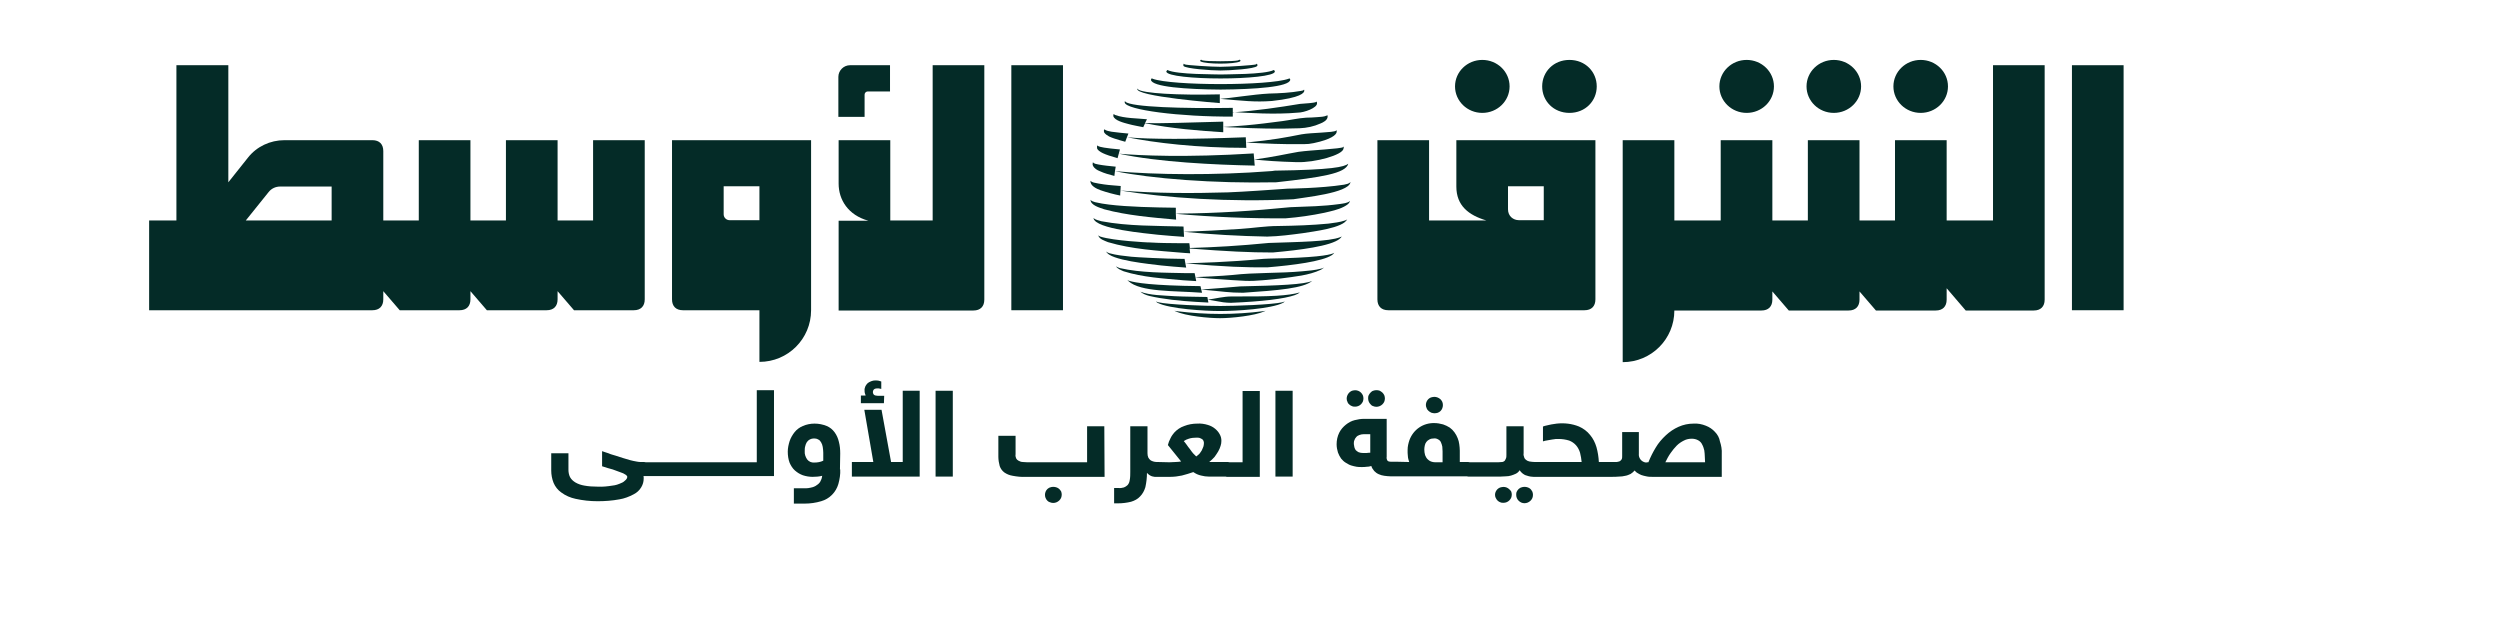
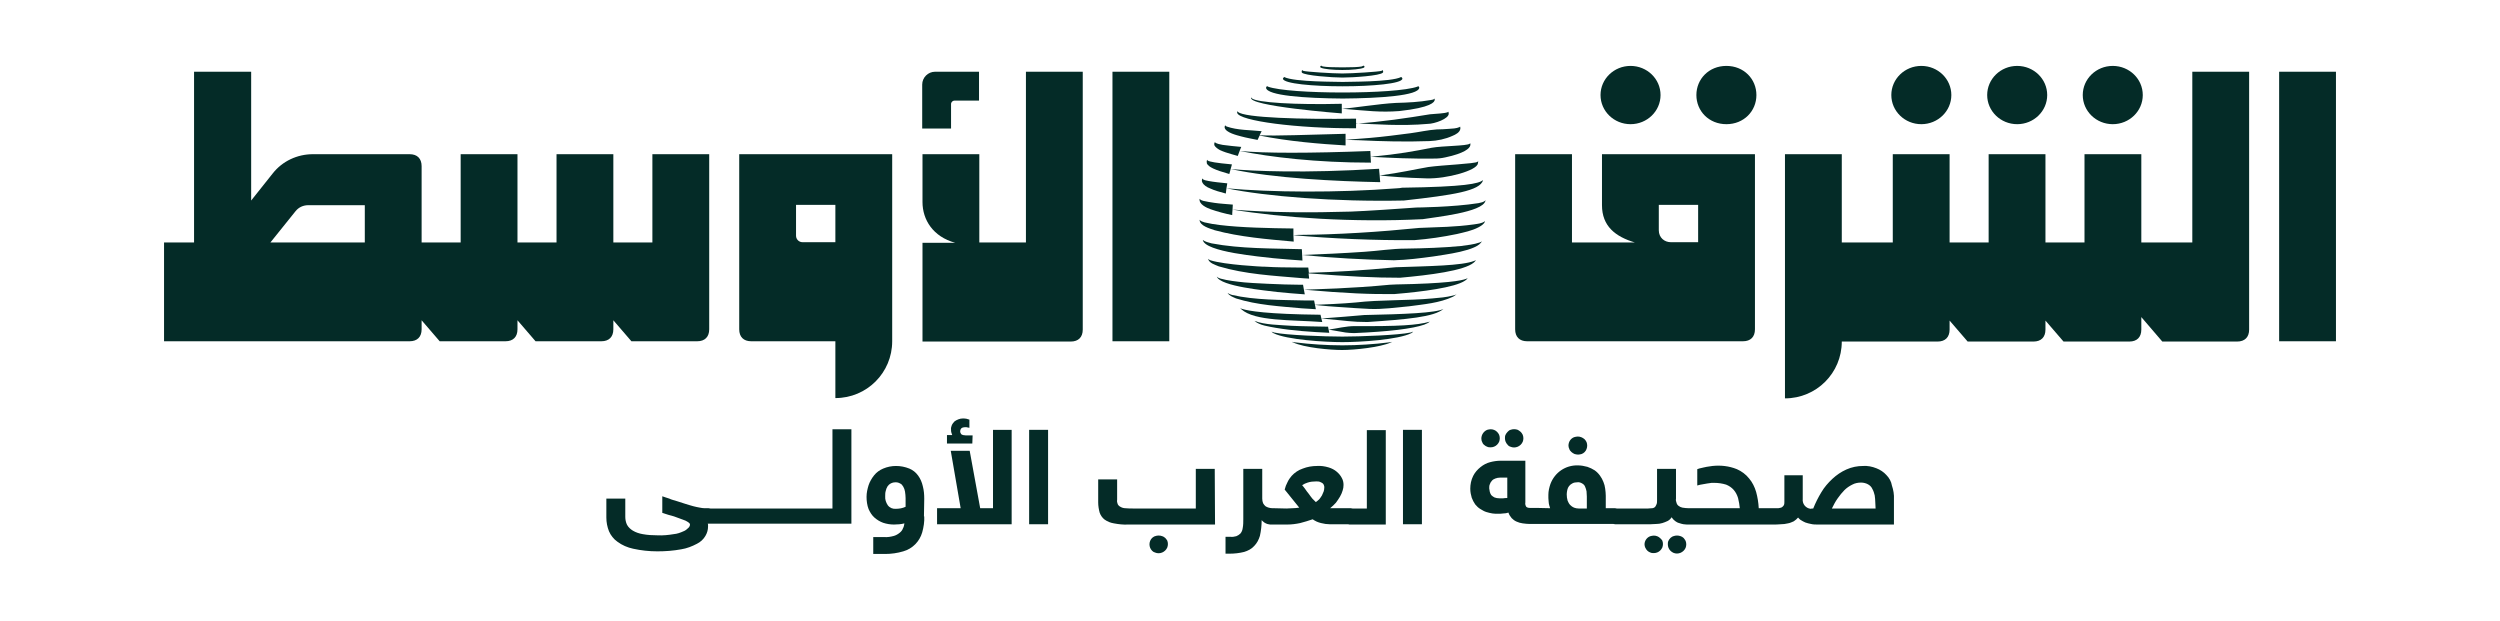
- <svg xmlns="http://www.w3.org/2000/svg" width="762" height="189" viewBox="0 0 838.2 207.9" fill="none">
+ <svg xmlns="http://www.w3.org/2000/svg" width="762" height="189" viewBox="0 0 762 189" fill="none">
  <path d="M369.277 74.175C368.389 73.909 367.323 73.731 366.613 73.109C367.145 76.839 384.552 78.26 388.194 78.704C391.125 78.971 394.144 79.237 396.986 79.415C396.986 79.415 396.897 78.26 396.897 77.727C396.897 77.195 396.808 75.951 396.808 75.951C387.661 75.685 378.247 75.862 369.277 74.175Z" fill="#042B27" />
  <path d="M451.694 73.464C451.516 73.731 451.25 73.82 450.983 73.908C449.207 74.53 447.253 74.708 445.388 74.974C439.882 75.507 434.198 75.685 428.603 75.773C424.251 75.773 420.077 76.484 415.814 76.75C409.42 77.194 403.38 77.461 396.897 77.727C406.222 78.615 415.459 79.148 424.873 79.326C428.869 79.237 432.866 78.704 436.862 78.171C439.971 77.638 450.539 76.484 451.694 73.464Z" fill="#042B27" />
  <path d="M369.01 63.784C371.053 64.495 373.362 65.116 375.583 65.56C375.583 65.56 375.583 64.406 375.671 63.962C375.671 63.429 375.76 62.363 375.76 62.363C373.895 62.185 371.941 62.097 370.165 61.83C369.01 61.653 367.767 61.475 366.701 61.209C366.346 61.12 365.902 60.942 365.636 60.587C365.369 62.274 367.767 63.34 369.01 63.784Z" fill="#042B27" />
  <path d="M433.665 66.803C437.218 66.182 451.96 64.761 452.76 61.208V61.12V61.031C452.316 61.652 451.339 61.741 450.628 61.919C442.724 63.162 431.711 63.251 431.711 63.251C426.738 63.606 416.702 64.317 411.729 64.494C399.65 64.85 387.572 64.85 375.582 63.873C390.68 66.359 412.528 67.869 433.665 66.803Z" fill="#042B27" />
  <path d="M378.336 41.581C379.934 42.025 381.622 42.292 383.309 42.647C383.487 42.203 383.753 41.759 383.931 41.315C392.634 43.091 402.581 43.89 410.13 44.334C410.13 43.801 410.13 43.091 410.13 42.469C410.13 41.936 410.13 41.404 410.13 40.782C398.229 41.048 389.171 41.492 383.931 41.226C384.108 40.871 384.375 40.338 384.552 39.983C381.089 39.627 377.181 39.716 373.895 38.562C373.717 38.473 373.54 38.384 373.451 38.206C373.273 38.384 373.273 38.65 373.273 38.917C373.629 40.427 377.003 41.226 378.336 41.581Z" fill="#042B27" />
  <path d="M435.708 43.002C438.106 42.913 440.592 42.38 442.724 41.404C443.612 41.048 445.033 40.338 445.122 39.183C445.122 39.006 445.122 38.828 445.033 38.562C445.033 38.651 444.944 38.651 444.855 38.739C443.878 39.183 442.724 39.183 441.658 39.272C440.415 39.361 439.171 39.45 437.928 39.45C435.264 39.627 432.599 40.249 429.935 40.604C425.85 41.137 421.764 41.67 417.679 42.025C415.104 42.203 412.617 42.469 410.041 42.558C411.373 42.647 412.706 42.736 414.038 42.736C421.32 43.091 428.514 43.269 435.708 43.002Z" fill="#042B27" />
  <path d="M371.852 45.755C373.007 46.288 374.162 46.643 375.405 46.999C376.027 47.176 376.737 47.354 377.27 47.532C377.448 47.087 377.625 46.555 377.803 46.111C377.98 45.666 378.158 45.134 378.336 44.778C376.471 44.601 374.517 44.423 372.652 44.157C371.852 43.979 370.964 43.89 370.254 43.357C370.076 43.624 370.076 44.068 370.165 44.334C370.52 44.956 371.231 45.4 371.852 45.755Z" fill="#042B27" />
  <path d="M417.679 46.022C399.206 46.732 385.441 46.732 377.892 46.022C387.306 47.887 401.16 49.574 417.857 49.574C417.857 49.663 417.679 46.022 417.679 46.022Z" fill="#042B27" />
  <path d="M374.694 53.038C374.961 52.15 375.227 50.995 375.494 50.107C370.609 49.663 368.744 49.308 368.122 48.953C368.034 48.864 367.945 48.775 367.945 48.686C367.767 49.041 367.767 49.486 367.856 49.841C368.389 50.906 370.254 51.795 374.694 53.038Z" fill="#042B27" />
  <path d="M368.744 57.389C370.254 58.1 371.941 58.544 373.629 58.988C373.717 58.011 373.895 56.857 374.073 55.88C372.208 55.702 369.721 55.436 368.389 55.169C367.767 54.992 366.79 54.992 366.435 54.37C366.346 54.725 366.257 55.169 366.435 55.524C366.879 56.501 367.856 57.034 368.744 57.389Z" fill="#042B27" />
  <path d="M409.242 26.306C418.212 26.306 427.271 25.506 427.448 23.997C427.448 23.819 427.271 23.553 427.093 23.464C424.074 25.062 410.308 24.885 409.242 24.974C408.176 24.885 394.411 25.062 391.391 23.464C391.302 23.641 391.036 23.819 391.036 23.997C391.213 25.506 400.272 26.306 409.242 26.306Z" fill="#042B27" />
  <path d="M409.242 30.036C420.699 29.947 432.333 29.148 432.599 26.75C432.599 26.572 432.422 26.394 432.244 26.217C432.244 26.306 432.155 26.306 432.067 26.394C425.494 28.792 392.901 28.792 386.417 26.394C386.329 26.306 386.24 26.306 386.24 26.217C386.062 26.306 385.973 26.483 385.885 26.75C386.151 29.148 397.785 29.947 409.242 30.036Z" fill="#042B27" />
  <path d="M408.976 34.565C408.976 34.121 408.976 33.499 408.976 33.055C408.976 32.611 408.976 31.989 408.976 31.634C394.943 31.989 382.954 31.279 381.533 29.947C381.444 29.858 381.444 29.769 381.355 29.68C379.934 32.345 408.976 34.565 408.976 34.565Z" fill="#042B27" />
  <path d="M426.471 33.855C436.241 32.789 437.306 31.102 437.306 30.391C437.306 30.213 437.218 30.125 437.218 30.036C437.04 30.391 436.507 30.391 436.152 30.48C432.688 31.102 429.047 31.279 425.495 31.368C420.255 31.634 412.173 32.967 409.064 33.144C416.791 33.766 420.61 34.299 426.471 33.855Z" fill="#042B27" />
  <path d="M413.327 39.094V37.585C418.656 37.851 427.36 38.473 435.175 37.762C437.218 37.762 441.747 36.164 441.569 34.565C441.569 34.387 441.481 34.21 441.481 34.032C441.481 34.121 441.303 34.121 441.214 34.21C440.326 34.565 437.928 34.654 435.885 34.831C428.869 35.986 421.143 37.141 413.327 37.673V36.164C396.72 36.43 379.224 35.897 377.359 34.121C377.27 34.032 377.181 33.943 377.181 33.855C377.092 34.032 377.092 34.21 377.092 34.387C377.625 36.874 395.476 39.183 413.327 39.094Z" fill="#042B27" />
  <path d="M417.768 47.798C424.695 48.153 430.113 48.42 437.129 48.331C438.372 48.331 439.26 48.242 440.504 47.975C446.365 46.732 447.964 45.222 448.141 44.334C448.23 44.068 448.141 43.801 448.141 43.624C448.141 43.713 448.053 43.713 447.964 43.801C447.076 44.512 439.793 44.423 436.33 45.045C430.912 46.111 426.827 46.91 417.768 47.798Z" fill="#042B27" />
  <path d="M420.521 53.482C423.896 53.837 428.248 54.192 434.82 54.37C440.948 54.548 450.184 51.972 450.451 49.841C450.539 49.574 450.539 49.308 450.539 49.041C450.539 49.13 450.45 49.219 450.362 49.308C449.562 49.929 439.793 50.285 435.353 50.906C430.734 51.706 427.182 52.594 420.521 53.482Z" fill="#042B27" />
  <path d="M375.138 51.528C388.283 54.37 407.377 55.258 420.699 55.525C420.699 55.525 420.521 54.104 420.521 53.482C420.432 52.86 420.343 51.439 420.343 51.439C397.519 52.86 382.066 52.15 375.138 51.528Z" fill="#042B27" />
  <path d="M425.85 57.39C407.466 58.811 387.483 58.633 373.806 57.39C385.885 59.876 406.933 61.564 427.892 61.12C442.99 59.432 451.161 58.189 452.049 54.903C450.628 55.969 446.72 56.946 427.36 57.212C426.827 57.301 426.383 57.39 425.85 57.39Z" fill="#042B27" />
  <path d="M431.09 73.198C435.53 72.843 439.793 72.221 444.056 71.333C446.276 70.8 448.585 70.356 450.628 69.29C451.427 68.846 452.227 68.402 452.582 67.603V67.514V67.425V67.337C452.582 67.337 452.582 67.337 452.582 67.425C451.694 68.136 450.273 68.225 449.207 68.402C443.346 69.202 438.905 69.202 432.599 69.468C420.255 70.711 407.821 71.511 395.565 71.6C395.032 71.6 394.588 71.688 394.144 71.688C406.4 72.754 418.922 73.287 431.09 73.198Z" fill="#042B27" />
  <path d="M371.764 68.58C370.254 68.402 368.655 68.136 367.145 67.781C366.613 67.603 365.902 67.425 365.636 66.981C365.636 68.846 368.744 69.645 370.254 70.178C377.803 72.221 386.329 72.932 394.322 73.642C394.322 73.642 394.233 72.31 394.233 71.688C394.233 71.333 394.233 69.645 394.233 69.645C387.128 69.557 378.158 69.379 371.764 68.58Z" fill="#042B27" />
  <path d="M426.738 84.655C435.708 83.855 446.276 82.523 449.207 80.037C449.474 79.77 449.74 79.593 449.829 79.237C449.74 79.326 449.651 79.415 449.385 79.504C445.566 81.013 435.619 81.102 425.406 81.457C415.459 82.434 407.466 82.879 398.94 83.145C398.851 82.523 398.851 81.901 398.762 81.546C397.874 81.546 396.986 81.546 396.098 81.546C390.592 81.457 390.148 81.546 385.352 81.28H384.908C384.908 81.28 373.362 80.747 368.922 79.326C368.655 79.237 368.389 79.06 368.211 78.882C368.566 80.214 370.254 80.658 371.497 81.191C379.579 83.589 388.016 84.033 396.364 84.743C397.075 84.832 397.785 84.832 399.029 84.921C399.029 84.921 398.94 84.211 398.851 83.323C411.64 84.299 418.922 84.655 426.738 84.655Z" fill="#042B27" />
  <path d="M396.009 86.786C391.125 86.786 380.822 86.253 379.313 86.076C376.826 85.809 374.25 85.543 372.03 84.921C371.497 84.743 371.231 84.655 370.876 84.299C371.941 87.319 385.973 88.562 389.348 89.006C392.013 89.273 394.943 89.539 397.697 89.717L397.43 88.296C397.341 87.852 397.164 86.786 397.164 86.786C396.808 86.786 396.364 86.786 396.009 86.786Z" fill="#042B27" />
  <path d="M425.583 86.697C424.962 86.697 424.251 86.786 423.629 86.786C411.729 87.941 401.782 88.118 397.43 88.296C410.574 89.451 418.034 89.717 425.05 89.628C433.488 88.918 443.346 87.674 446.543 85.543C446.898 85.276 447.164 85.099 447.342 84.743C447.253 84.832 447.076 84.921 446.809 85.01C445.388 85.543 440.859 86.431 425.583 86.697Z" fill="#042B27" />
  <path d="M442.902 90.072C440.859 90.605 438.727 90.783 436.596 90.96C428.958 91.671 420.788 91.316 413.15 92.204C409.331 92.559 403.203 92.826 400.627 92.914C400.627 92.914 401.515 93.003 402.226 93.092C404.091 93.269 405.867 93.447 407.555 93.536C410.841 93.802 414.215 93.98 417.413 94.158C421.409 94.335 425.495 93.714 429.491 93.358C434.02 92.737 438.727 92.381 442.902 90.427C443.346 90.161 443.701 89.984 443.967 89.539C443.967 89.539 443.967 89.539 443.878 89.628C443.701 89.895 443.346 89.984 442.902 90.072Z" fill="#042B27" />
  <path d="M397.785 91.582C390.503 91.404 382.51 91.493 375.494 89.894C375.227 89.806 374.961 89.717 374.783 89.628C374.606 89.539 374.25 89.362 374.162 89.273C374.694 90.161 375.76 90.516 376.737 90.96C383.22 93.003 390.059 93.358 396.808 93.98C398.141 94.069 399.739 94.157 401.071 94.246L400.805 92.914C400.805 92.914 400.627 91.937 400.538 91.582C399.562 91.582 398.673 91.582 397.785 91.582Z" fill="#042B27" />
  <path d="M403.736 96.999L402.67 97.088L403.736 97.177C410.041 97.71 411.995 98.154 416.791 98.154C428.603 97.355 437.129 96.644 439.971 94.157C437.573 95.401 428.159 95.756 415.814 96.022C410.663 96.467 408.62 96.644 403.736 96.999Z" fill="#042B27" />
  <path d="M378.602 94.157C378.247 94.069 378.069 93.98 377.892 93.802C377.98 93.891 378.158 94.069 378.336 94.246C382.421 97.976 393.522 97.444 403.025 98.154C403.025 98.154 402.848 97.355 402.759 97.088C402.67 96.733 402.492 95.934 402.492 95.934C386.151 95.756 380.556 94.779 378.602 94.157Z" fill="#042B27" />
  <path d="M412.972 99.397C410.219 99.397 407.555 100.108 404.979 100.463C407.111 100.818 408.532 101.085 410.13 101.351C410.929 101.44 411.818 101.529 412.706 101.529C423.274 101.085 430.557 100.197 434.109 98.953C434.82 98.687 435.353 98.421 435.885 97.976C435.885 97.976 435.797 98.065 435.708 98.065C431.978 99.131 426.294 99.486 412.972 99.397Z" fill="#042B27" />
  <path d="M393.789 99.308C390.059 99.042 385.529 99.042 382.332 97.799C384.02 99.22 386.595 99.486 388.904 99.93C394.144 100.818 399.65 101.174 405.157 101.44C405.157 101.44 405.068 100.996 404.979 100.552C404.89 100.108 404.801 99.753 404.801 99.575C401.249 99.486 397.341 99.486 393.789 99.308Z" fill="#042B27" />
  <path d="M409.153 105.259C404.357 105.259 399.206 104.904 394.943 104.371C394.677 104.371 393.789 104.193 393.789 104.193C393.878 104.282 394.055 104.371 394.144 104.371C397.519 105.969 405.334 106.68 409.064 106.68C412.883 106.68 420.61 105.881 423.985 104.371C424.074 104.282 424.251 104.282 424.34 104.193C424.34 104.193 423.541 104.371 423.185 104.371C419.1 104.904 413.949 105.259 409.153 105.259Z" fill="#042B27" />
  <path d="M409.153 104.282C414.482 104.282 426.205 103.572 430.202 101.529C430.646 101.262 430.734 101.085 430.734 101.085C430.734 101.085 430.29 101.262 429.935 101.351C426.383 102.151 414.304 102.595 409.153 102.595C403.913 102.595 391.835 102.151 388.371 101.351C388.016 101.262 387.572 101.085 387.572 101.085C387.572 101.085 387.661 101.262 388.105 101.529C392.101 103.572 403.913 104.282 409.153 104.282Z" fill="#042B27" />
  <path d="M409.153 23.641C412.262 23.641 420.699 23.108 421.498 22.131C421.764 21.865 421.409 21.332 421.409 21.332C421.409 21.332 421.32 21.51 421.054 21.599C420.343 21.865 412.084 22.398 409.153 22.398C406.134 22.398 397.963 21.865 397.252 21.599C396.986 21.51 396.897 21.332 396.897 21.332C396.897 21.332 396.631 21.776 396.808 22.131C397.608 23.02 406.045 23.641 409.153 23.641Z" fill="#042B27" />
  <path d="M402.581 20.622C403.469 21.066 406.311 21.332 409.153 21.332C411.995 21.332 414.837 21.066 415.725 20.622C415.992 20.444 415.992 20.089 415.548 20C415.548 20 415.548 20.089 415.015 20.266C414.038 20.444 412.173 20.533 409.153 20.533C406.134 20.533 404.269 20.444 403.292 20.266C402.759 20.178 402.759 20 402.759 20C402.315 20.089 402.315 20.533 402.581 20.622Z" fill="#042B27" />
  <path d="M186.947 100.374V97.621L192.453 104.016H212.525C214.834 104.016 216.166 102.683 216.166 100.374V46.999H198.848V73.909H186.947V46.999H169.629V73.909H157.728V46.999H140.41V73.909H128.509V50.64C128.509 48.331 127.177 46.999 124.868 46.999H95.383C90.587 46.999 86.057 49.13 83.127 52.86L76.555 61.12V21.865H59.148V73.909H50V104.016H124.868C127.177 104.016 128.509 102.683 128.509 100.374V97.621L134.016 104.016H154.087C156.396 104.016 157.728 102.683 157.728 100.374V97.621L163.235 104.016H183.306C185.615 104.016 186.947 102.683 186.947 100.374ZM111.191 73.909H82.416L90.054 64.406C91.031 63.162 92.452 62.541 93.962 62.541H111.191V73.909Z" fill="#042B27" />
  <path d="M312.615 73.909H298.494V46.999H281.176V61.564C281.176 66.981 284.373 72.132 291.123 73.997H281.176V104.104H326.381C328.69 104.104 330.022 102.772 330.022 100.463V21.865H312.704V73.909H312.615Z" fill="#042B27" />
  <path d="M356.399 21.865H339.081V104.016H356.399V21.865Z" fill="#042B27" />
  <path d="M228.955 104.016H254.621V121.334C264.213 121.334 271.94 113.607 271.94 104.016V46.999H225.314V100.374C225.314 102.683 226.646 104.016 228.955 104.016ZM242.632 62.452H254.621V73.82H244.586C243.52 73.82 242.632 72.932 242.632 71.866V62.452Z" fill="#042B27" />
  <path d="M289.88 31.723C289.88 31.101 290.412 30.657 290.945 30.657H298.405V21.865H284.995C282.863 21.865 281.087 23.641 281.087 25.773V39.183H289.88V31.723Z" fill="#042B27" />
  <path d="M668.216 73.909H652.674V46.999H635.356V73.909H623.455V46.999H606.137V73.909H594.236V46.999H576.918V73.909H561.376V46.999H544.058V121.423C553.649 121.423 561.376 113.696 561.376 104.104H590.595C592.904 104.104 594.236 102.772 594.236 100.463V97.71L599.742 104.104H619.814C622.123 104.104 623.455 102.772 623.455 100.463V97.71L628.961 104.104H649.033C651.342 104.104 652.674 102.772 652.674 100.463V96.644L659.068 104.104H681.893C684.202 104.104 685.534 102.772 685.534 100.463V21.865H668.216V73.909Z" fill="#042B27" />
  <path d="M712 21.865H694.682V104.016H712V21.865Z" fill="#042B27" />
  <path d="M465.46 104.016H531.269C533.578 104.016 534.91 102.683 534.91 100.374V46.999H488.284V62.541C488.284 68.935 492.369 72.132 498.32 73.909H479.137V46.999H461.818V100.374C461.818 102.683 463.151 104.016 465.46 104.016ZM505.602 62.452H517.592V73.82H509.244C507.379 73.82 505.602 72.487 505.602 70.178V62.452Z" fill="#042B27" />
  <path d="M643.97 37.851C649.023 37.851 653.118 33.875 653.118 28.97C653.118 24.065 649.023 20.089 643.97 20.089C638.918 20.089 634.823 24.065 634.823 28.97C634.823 33.875 638.918 37.851 643.97 37.851Z" fill="#042B27" />
  <path d="M614.84 37.851C619.892 37.851 623.988 33.875 623.988 28.97C623.988 24.065 619.892 20.089 614.84 20.089C609.788 20.089 605.693 24.065 605.693 28.97C605.693 33.875 609.788 37.851 614.84 37.851Z" fill="#042B27" />
  <path d="M585.621 37.851C590.673 37.851 594.769 33.875 594.769 28.97C594.769 24.065 590.673 20.089 585.621 20.089C580.569 20.089 576.474 24.065 576.474 28.97C576.474 33.875 580.569 37.851 585.621 37.851Z" fill="#042B27" />
  <path d="M526.207 37.851C531.535 37.851 535.354 33.855 535.354 28.97C535.354 24.085 531.535 20.089 526.207 20.089C520.878 20.089 517.059 24.085 517.059 28.97C517.059 33.855 520.878 37.851 526.207 37.851Z" fill="#042B27" />
  <path d="M496.988 37.851C502.04 37.851 506.135 33.875 506.135 28.97C506.135 24.065 502.04 20.089 496.988 20.089C491.936 20.089 487.84 24.065 487.84 28.97C487.84 33.875 491.936 37.851 496.988 37.851Z" fill="#042B27" />
  <path d="M253.467 154.993H248.582H242.099H235.616H229.133H222.561H216.521C216.344 154.993 216.166 154.904 215.988 154.904H214.745C214.301 154.904 213.768 154.816 213.324 154.727C212.702 154.638 211.992 154.46 211.281 154.283C210.571 154.105 209.772 153.839 208.884 153.572C207.995 153.306 207.196 153.039 206.397 152.773C205.598 152.507 204.709 152.329 203.999 151.974C203.288 151.707 202.489 151.53 201.867 151.263V156.325C203.2 156.769 204.354 157.125 205.42 157.391C206.397 157.746 207.285 158.102 208.084 158.368C208.706 158.546 209.239 158.812 209.772 159.167C210.127 159.434 210.305 159.611 210.305 159.878C210.305 160.233 210.127 160.588 209.86 160.855C209.416 161.299 208.884 161.743 208.351 161.921C207.374 162.365 206.397 162.72 205.331 162.809C203.733 163.075 202.045 163.253 200.358 163.164C198.848 163.164 197.338 163.075 195.917 162.809C194.851 162.631 193.786 162.276 192.898 161.743C192.187 161.299 191.565 160.766 191.121 159.967C190.766 159.256 190.588 158.368 190.588 157.569V151.974H184.816V157.746C184.816 159.167 185.082 160.588 185.615 161.921C186.148 163.164 187.036 164.318 188.191 165.118C189.612 166.183 191.299 166.894 192.986 167.249C195.384 167.782 197.871 168.049 200.358 168.049C202.844 168.049 205.242 167.871 207.64 167.427C209.328 167.16 210.926 166.539 212.436 165.739C213.502 165.207 214.39 164.407 215.012 163.342C215.544 162.453 215.811 161.476 215.811 160.5C215.811 160.322 215.811 160.233 215.811 160.055C215.811 159.878 215.811 159.789 215.722 159.611H215.9C215.988 159.611 216.166 159.611 216.255 159.611H222.649H222.738H229.133H229.221H235.616H235.705H242.099H242.188H248.493C248.582 159.611 248.671 159.611 248.76 159.611H259.506V130.837H253.733V154.993H253.467Z" fill="#042B27" />
  <path d="M281.709 152.063C281.709 150.73 281.62 149.487 281.265 148.155C280.998 147 280.554 145.935 279.844 144.958C279.133 143.981 278.245 143.27 277.18 142.826C275.847 142.293 274.515 142.027 273.094 142.027C271.762 142.027 270.43 142.293 269.186 142.826C268.121 143.27 267.144 143.981 266.433 144.869C265.723 145.757 265.101 146.823 264.746 147.888C264.391 149.043 264.124 150.197 264.124 151.441C264.124 152.684 264.302 154.016 264.746 155.171C265.19 156.148 265.723 157.036 266.522 157.746C267.321 158.457 268.21 158.99 269.186 159.345C270.252 159.7 271.407 159.878 272.473 159.878C273.538 159.878 274.693 159.789 275.67 159.523C275.581 160.056 275.492 160.588 275.226 161.032C275.048 161.565 274.693 162.009 274.249 162.365C273.716 162.809 273.094 163.164 272.473 163.342C271.496 163.608 270.519 163.786 269.453 163.697H266.167V168.848H269.808C271.673 168.848 273.538 168.581 275.314 168.049C278.156 167.249 280.288 165.029 281.087 162.276C281.531 160.677 281.798 158.99 281.709 157.391H281.62L281.709 152.063ZM276.025 154.46C275.137 154.905 274.071 155.082 273.094 155.082C272.117 155.171 271.229 154.816 270.607 154.016C270.075 153.217 269.719 152.24 269.808 151.263C269.808 150.73 269.808 150.109 269.986 149.576C270.075 149.132 270.252 148.688 270.519 148.244C271.052 147.444 271.94 147 272.917 147C273.449 147 273.893 147.089 274.338 147.356C274.782 147.533 275.048 147.888 275.314 148.332C275.581 148.777 275.759 149.309 275.847 149.842C275.936 150.464 276.025 151.174 276.025 151.796V154.46Z" fill="#042B27" />
  <path d="M302.668 154.905H298.761L295.563 137.409H289.791L292.81 154.905H285.617V159.789H308.352V131.014H302.668V154.905Z" fill="#042B27" />
  <path d="M288.547 135.188H296.363L296.452 132.702H294.32C293.876 132.702 293.343 132.613 292.988 132.346C292.544 131.813 292.544 131.103 292.988 130.57C293.343 130.304 293.698 130.215 294.054 130.215C294.231 130.215 294.409 130.215 294.587 130.215C294.853 130.304 295.119 130.304 295.475 130.392V127.906C295.208 127.817 294.853 127.728 294.587 127.639C294.231 127.551 293.787 127.551 293.432 127.551C292.988 127.551 292.544 127.639 292.1 127.817C291.656 127.995 291.301 128.172 290.945 128.439C290.59 128.794 290.324 129.149 290.146 129.504C289.968 129.948 289.791 130.481 289.88 131.014C289.88 131.281 289.88 131.547 289.968 131.813C290.057 132.08 290.146 132.346 290.235 132.613H288.636V135.188H288.547Z" fill="#042B27" />
  <path d="M319.454 131.014H313.681V159.789H319.454V131.014Z" fill="#042B27" />
  <path d="M355.156 163.963C354.889 163.697 354.534 163.519 354.268 163.43C353.557 163.164 352.758 163.164 352.047 163.43C351.692 163.519 351.426 163.786 351.159 163.963C350.627 164.496 350.36 165.207 350.36 165.917C350.36 166.628 350.627 167.338 351.159 167.871C351.426 168.137 351.692 168.315 352.047 168.404C353.468 169.025 355.156 168.315 355.778 166.894C356.044 166.183 356.044 165.473 355.778 164.762C355.6 164.496 355.422 164.23 355.156 163.963Z" fill="#042B27" />
  <path d="M364.481 142.915V154.993H345.475C344.676 154.993 343.788 154.993 342.989 154.904C342.456 154.904 341.923 154.727 341.479 154.46C341.124 154.283 340.857 154.016 340.68 153.661C340.502 153.217 340.413 152.773 340.502 152.329V146.112H334.729V153.128C334.729 154.194 334.907 155.26 335.173 156.237C335.44 157.036 335.973 157.835 336.683 158.368C337.571 158.99 338.459 159.345 339.525 159.523C340.946 159.789 342.456 159.967 343.877 159.878H370.343L370.254 142.915H364.481Z" fill="#042B27" />
  <path d="M416.613 154.993H412.262C412.084 154.993 411.906 154.904 411.729 154.904H405.423C406.045 154.372 406.666 153.839 407.199 153.217C407.643 152.595 408.087 151.974 408.443 151.352C408.798 150.73 409.064 150.109 409.242 149.487C409.42 148.954 409.508 148.421 409.508 147.8C409.508 147 409.331 146.29 408.976 145.668C408.62 144.958 408.087 144.336 407.466 143.803C406.755 143.181 405.867 142.737 404.979 142.471C403.825 142.116 402.581 141.938 401.427 142.027C399.917 142.027 398.407 142.293 397.075 142.826C395.743 143.27 394.588 144.069 393.7 145.046C393.522 145.313 393.256 145.579 393.078 145.846C392.812 146.201 392.634 146.556 392.457 146.911C392.279 147.267 392.101 147.711 391.924 148.066C391.835 148.421 391.657 148.865 391.569 149.221L396.009 154.727C395.387 154.816 394.677 154.904 394.055 154.904C393.345 154.904 392.723 154.993 392.101 154.993L388.371 154.904C388.194 154.904 388.105 154.904 387.927 154.904H387.838C387.394 154.904 387.039 154.816 386.684 154.727C386.329 154.638 385.973 154.46 385.707 154.283C385.441 154.016 385.174 153.75 384.996 153.395C384.819 152.951 384.73 152.507 384.73 151.974V142.915H378.957V158.19C378.957 159.079 378.957 160.056 378.78 160.944C378.691 161.565 378.513 162.098 378.069 162.631C377.714 162.986 377.27 163.253 376.826 163.43C376.204 163.608 375.582 163.697 374.961 163.608H373.54V168.759H374.872C376.293 168.759 377.803 168.581 379.224 168.226C380.378 167.871 381.444 167.338 382.243 166.45C383.131 165.562 383.664 164.496 384.02 163.342C384.375 161.743 384.552 160.144 384.552 158.546C384.819 158.812 385.085 159.079 385.352 159.256C385.618 159.434 385.973 159.611 386.24 159.7C386.506 159.789 386.773 159.789 387.128 159.878C387.306 159.878 387.572 159.878 387.838 159.878H388.194C388.283 159.878 388.46 159.878 388.549 159.878H392.368C393.7 159.878 395.032 159.7 396.276 159.434C397.608 159.079 398.851 158.723 400.094 158.279C400.538 158.546 400.894 158.812 401.338 158.99C401.782 159.167 402.226 159.345 402.67 159.434C403.114 159.523 403.558 159.611 404.002 159.7C404.446 159.7 404.801 159.789 405.245 159.789H410.929C411.107 159.878 411.285 159.878 411.462 159.878H422.386V131.103H416.613V154.993ZM403.469 149.753C403.292 150.197 403.114 150.553 402.936 150.997C402.67 151.441 402.404 151.796 402.137 152.151C401.782 152.507 401.427 152.773 401.071 153.039C400.716 152.684 400.361 152.329 400.006 151.974C399.65 151.53 399.295 151.086 398.94 150.553C398.585 150.109 398.141 149.576 397.874 149.132C397.519 148.688 397.252 148.244 396.897 147.888C397.43 147.533 397.963 147.267 398.585 147.089C399.384 146.823 400.272 146.734 401.16 146.734C401.604 146.734 402.048 146.734 402.404 146.911C402.67 147 402.936 147.178 403.203 147.356C403.38 147.533 403.469 147.711 403.558 147.977C403.647 148.155 403.647 148.421 403.647 148.599C403.647 149.043 403.558 149.398 403.469 149.753Z" fill="#042B27" />
  <path d="M433.399 131.014H427.626V159.789H433.399V131.014Z" fill="#042B27" />
  <path d="M451.516 133.679C451.516 134.034 451.605 134.478 451.783 134.744C451.871 135.099 452.138 135.455 452.404 135.632C452.671 135.899 453.026 136.076 453.292 136.165C453.648 136.343 454.003 136.343 454.358 136.343C455.069 136.343 455.779 136.076 456.312 135.544C456.579 135.277 456.756 135.011 456.934 134.655C457.2 133.945 457.2 133.234 456.934 132.524C456.756 132.169 456.579 131.902 456.312 131.636C455.779 131.103 455.069 130.837 454.358 130.837C454.003 130.837 453.648 130.925 453.292 131.014C452.227 131.458 451.516 132.524 451.516 133.679Z" fill="#042B27" />
  <path d="M460.397 136.165C461.818 136.787 463.506 136.076 464.127 134.655C464.394 133.945 464.394 133.234 464.127 132.524C463.95 132.169 463.772 131.902 463.506 131.636C463.239 131.369 462.884 131.192 462.618 131.014C461.907 130.748 461.108 130.748 460.397 131.014C460.042 131.103 459.776 131.369 459.509 131.636C459.243 131.902 459.065 132.169 458.888 132.524C458.71 132.879 458.71 133.234 458.71 133.59C458.71 134.3 458.976 135.011 459.509 135.544C459.687 135.81 460.042 136.076 460.397 136.165Z" fill="#042B27" />
  <path d="M480.913 133.057C480.558 133.057 480.202 133.146 479.847 133.235C478.781 133.59 478.071 134.655 478.071 135.81C478.071 136.165 478.16 136.521 478.337 136.876C478.426 137.231 478.693 137.497 478.959 137.764C479.225 138.03 479.581 138.208 479.936 138.386C480.291 138.474 480.646 138.563 481.002 138.563C481.357 138.563 481.712 138.474 482.067 138.386C482.778 138.119 483.311 137.586 483.577 136.876C483.844 136.165 483.844 135.455 483.577 134.744C483.4 134.389 483.222 134.123 482.955 133.856C482.334 133.323 481.623 133.057 480.913 133.057Z" fill="#042B27" />
  <path d="M513.151 163.963C512.885 163.697 512.53 163.519 512.263 163.43C511.553 163.164 510.753 163.164 510.043 163.43C509.688 163.519 509.421 163.786 509.155 163.963C508.888 164.23 508.711 164.496 508.533 164.851C508.356 165.207 508.355 165.562 508.355 165.917C508.355 166.628 508.622 167.338 509.155 167.871C509.421 168.137 509.688 168.315 510.043 168.493C511.464 169.114 513.151 168.404 513.773 166.983C514.039 166.272 514.039 165.562 513.773 164.851C513.595 164.585 513.418 164.23 513.151 163.963Z" fill="#042B27" />
  <path d="M506.046 164.052C505.514 163.519 504.803 163.253 504.093 163.253C503.737 163.253 503.382 163.341 503.027 163.43C501.961 163.786 501.251 164.851 501.251 165.917C501.251 166.628 501.606 167.338 502.139 167.871C502.405 168.137 502.76 168.315 503.027 168.404C503.382 168.581 503.737 168.581 504.093 168.581C504.803 168.581 505.514 168.315 506.046 167.782C506.313 167.516 506.491 167.249 506.668 166.894C506.935 166.183 506.935 165.473 506.668 164.762C506.579 164.585 506.313 164.318 506.046 164.052Z" fill="#042B27" />
  <path d="M574.964 144.78C574.165 143.892 573.099 143.181 571.945 142.737C570.612 142.204 569.28 141.938 567.859 142.027C566.083 142.027 564.395 142.382 562.797 143.092C561.198 143.803 559.777 144.78 558.534 145.934C557.202 147.178 556.047 148.51 555.159 150.02C554.182 151.618 553.383 153.217 552.672 154.993C552.406 154.993 552.14 154.993 551.873 155.082C550.363 154.904 549.298 153.572 549.475 152.062V144.869H543.88V152.95C543.88 153.306 543.88 153.661 543.702 154.016C543.525 154.283 543.347 154.46 543.081 154.638C542.726 154.816 542.37 154.816 542.015 154.904C541.571 154.904 541.038 154.904 540.416 154.904H538.551H536.065C535.976 153.217 535.709 151.53 535.265 149.931C534.821 148.421 534.111 147 533.134 145.846C532.157 144.602 530.825 143.625 529.404 143.004C527.006 142.027 524.43 141.76 521.944 142.027C521.322 142.116 520.789 142.204 520.167 142.293C519.546 142.382 519.102 142.56 518.569 142.648C518.125 142.737 517.77 142.826 517.326 143.004V147.977C517.858 147.799 518.391 147.711 518.924 147.622C519.457 147.533 519.99 147.444 520.434 147.355C520.878 147.267 521.322 147.267 521.677 147.178C521.944 147.178 522.299 147.178 522.565 147.178C523.72 147.178 524.963 147.355 526.118 147.711C527.006 148.066 527.805 148.599 528.427 149.309C529.049 150.02 529.493 150.908 529.759 151.796C530.026 152.862 530.203 153.927 530.292 154.904H514.928C514.839 154.904 514.75 154.904 514.661 154.904C514.039 154.904 513.418 154.816 512.796 154.727C512.352 154.638 511.997 154.46 511.642 154.194C511.375 154.016 511.109 153.661 511.02 153.306C510.842 152.862 510.753 152.418 510.842 151.974V142.915H505.069V152.506C505.069 152.95 505.07 153.395 504.892 153.75C504.803 154.016 504.625 154.283 504.448 154.549C504.181 154.727 503.915 154.904 503.56 154.904C503.116 154.904 502.672 154.993 502.316 154.993H498.764C498.675 154.993 498.675 154.993 498.586 154.993H492.814C492.636 154.993 492.458 154.904 492.281 154.904H489.439V151.085C489.439 150.375 489.35 149.664 489.261 148.954C489.172 148.243 488.995 147.533 488.728 146.911C488.462 146.201 488.107 145.579 487.662 144.957C487.218 144.336 486.686 143.803 486.064 143.359C485.353 142.915 484.643 142.56 483.844 142.293C482.867 142.027 481.89 141.849 480.913 141.849C477.183 141.76 473.897 143.981 472.565 147.533C472.209 148.599 471.943 149.664 471.943 150.819C471.943 151.174 471.943 151.441 471.943 151.796C471.943 152.24 472.032 152.595 472.032 152.95C472.032 153.306 472.12 153.661 472.209 154.016C472.298 154.371 472.387 154.638 472.476 154.904L468.568 154.816C468.39 154.816 468.302 154.816 468.124 154.816H466.348C465.904 154.816 465.46 154.727 465.193 154.46C464.927 154.016 464.838 153.572 464.927 153.128V140.428H457.378C456.312 140.428 455.158 140.606 454.181 140.872C453.115 141.139 452.138 141.671 451.25 142.382C450.362 143.092 449.562 143.981 449.03 145.046C448.408 146.29 448.141 147.622 448.141 148.954C448.141 149.931 448.319 150.819 448.585 151.707C448.852 152.418 449.207 153.128 449.651 153.75C450.095 154.283 450.628 154.816 451.25 155.171C451.871 155.526 452.404 155.881 453.026 156.059C453.648 156.237 454.269 156.414 454.891 156.503C455.424 156.592 455.957 156.592 456.578 156.592C457.111 156.592 457.644 156.592 458.177 156.503C458.71 156.503 459.243 156.414 459.776 156.237C459.953 156.858 460.309 157.391 460.753 157.924C461.197 158.368 461.641 158.723 462.262 158.99C462.884 159.256 463.417 159.434 464.127 159.523C464.838 159.611 465.548 159.7 466.17 159.7H468.657C468.834 159.7 468.923 159.7 469.101 159.7H491.748C491.925 159.7 492.103 159.789 492.281 159.789H498.675H503.116C503.737 159.789 504.27 159.7 504.892 159.7C505.514 159.7 506.046 159.611 506.668 159.434C507.201 159.256 507.734 159.078 508.267 158.812C508.8 158.546 509.244 158.102 509.51 157.657C509.776 158.102 510.132 158.457 510.576 158.812C510.931 159.078 511.375 159.345 511.819 159.434C512.263 159.611 512.707 159.7 513.151 159.789C513.507 159.789 513.773 159.878 514.128 159.878H514.217C514.306 159.878 514.395 159.878 514.572 159.878H538.285H540.15C541.127 159.878 542.015 159.878 542.814 159.789C543.525 159.789 544.235 159.7 544.946 159.523C545.568 159.434 546.1 159.167 546.722 158.901C547.255 158.546 547.699 158.19 548.054 157.746C548.321 158.013 548.587 158.368 548.942 158.546C549.386 158.812 549.83 159.078 550.275 159.256C550.807 159.434 551.429 159.611 551.962 159.7C552.672 159.878 553.383 159.878 554.005 159.878H577.273V152.24C577.362 150.73 577.096 149.309 576.651 147.977C576.474 146.823 575.852 145.668 574.964 144.78ZM458.177 151.885C457.822 151.885 457.378 151.885 457.023 151.885C456.49 151.885 455.957 151.796 455.513 151.618C455.158 151.441 454.802 151.174 454.536 150.908C454.358 150.641 454.181 150.286 454.092 149.931C454.003 149.576 454.003 149.22 453.914 148.865C453.914 148.421 453.914 147.977 454.092 147.622C454.181 147.267 454.447 146.823 454.713 146.556C454.98 146.201 455.335 146.023 455.779 145.846C456.223 145.668 456.756 145.579 457.2 145.579H459.42V151.796C458.976 151.796 458.621 151.796 458.177 151.885ZM483.755 154.993H481.179C480.735 154.993 480.202 154.904 479.758 154.727C479.314 154.549 478.959 154.283 478.604 153.927C478.248 153.572 477.982 153.039 477.804 152.595C477.627 151.974 477.538 151.352 477.538 150.641C477.538 150.197 477.627 149.753 477.716 149.309C477.804 148.865 477.982 148.51 478.248 148.155C478.515 147.799 478.87 147.533 479.225 147.355C479.669 147.089 480.202 147 480.735 147C481.268 146.911 481.801 147.089 482.245 147.355C482.689 147.622 482.955 147.888 483.133 148.332C483.311 148.776 483.488 149.22 483.577 149.753C483.577 150.286 483.666 150.819 483.666 151.352V154.993H483.755ZM571.678 154.993H558.356C558.889 153.927 559.422 152.862 560.133 151.885C560.754 150.997 561.465 150.109 562.175 149.398C562.886 148.688 563.685 148.155 564.573 147.711C565.372 147.267 566.349 147.089 567.237 147.089C567.948 147.089 568.747 147.267 569.369 147.622C569.991 147.977 570.435 148.421 570.701 149.043C571.056 149.664 571.234 150.286 571.412 150.997C571.5 151.707 571.589 152.418 571.589 153.128L571.678 154.993Z" fill="#042B27" />
</svg>
